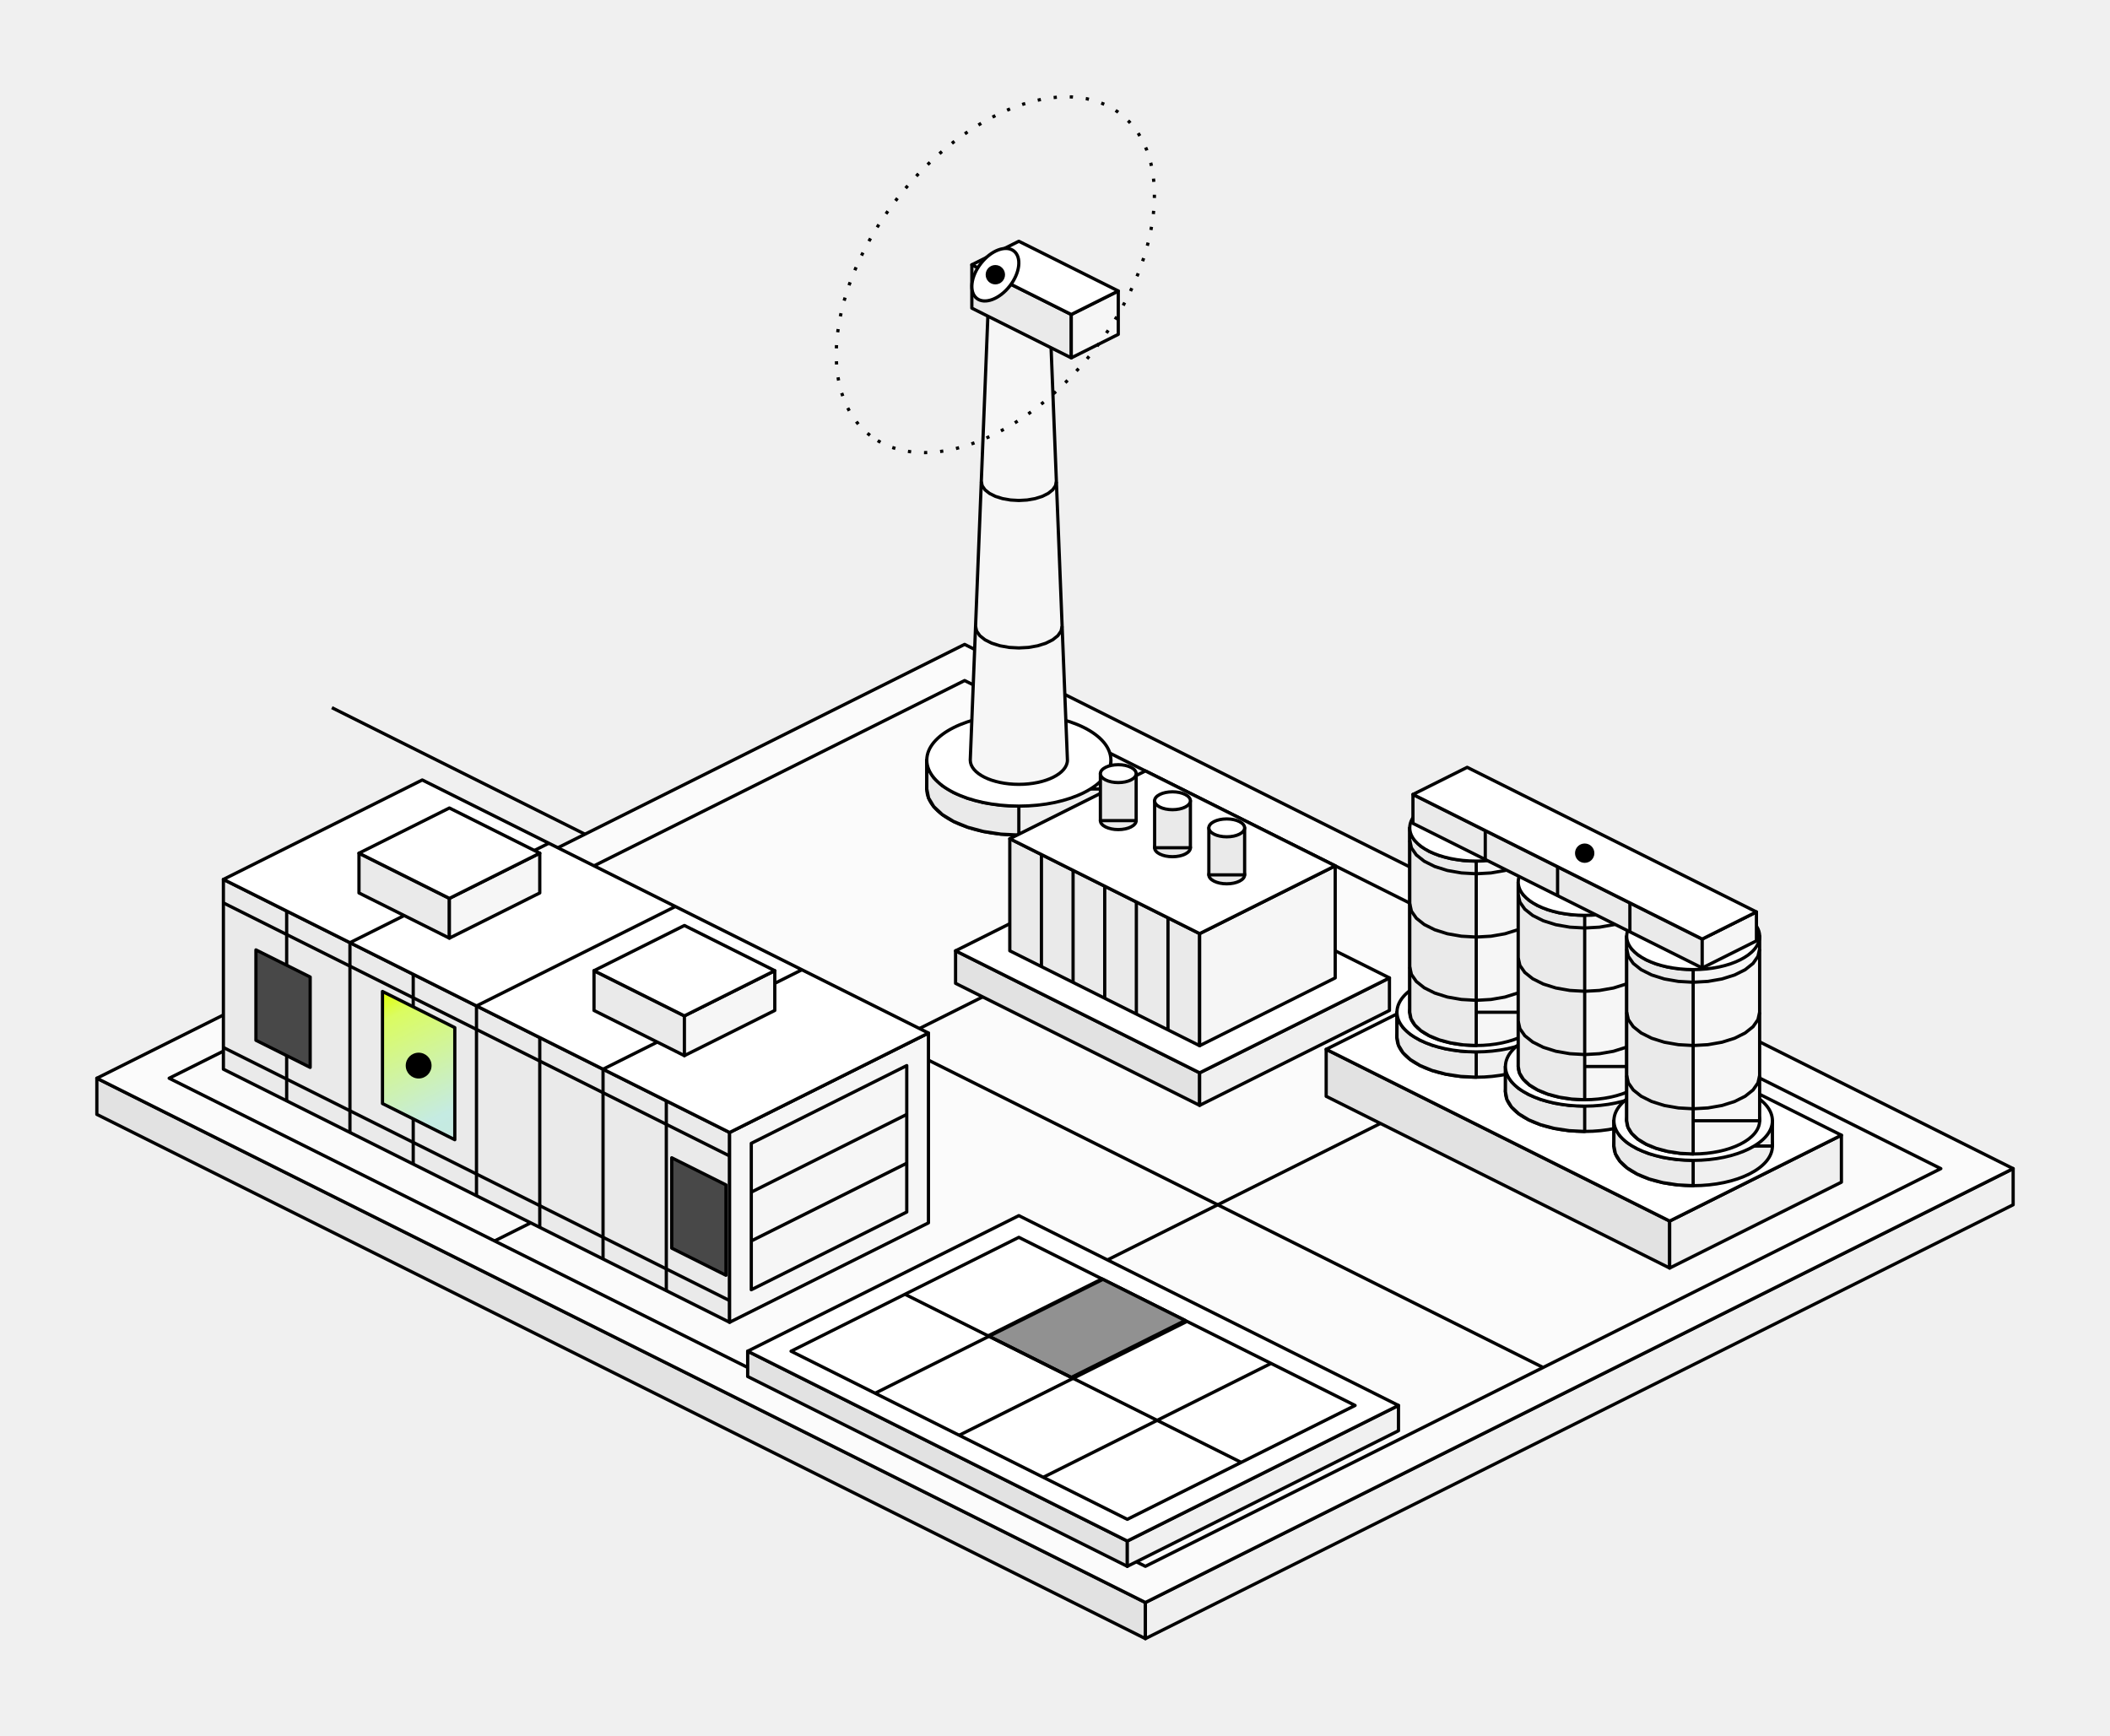
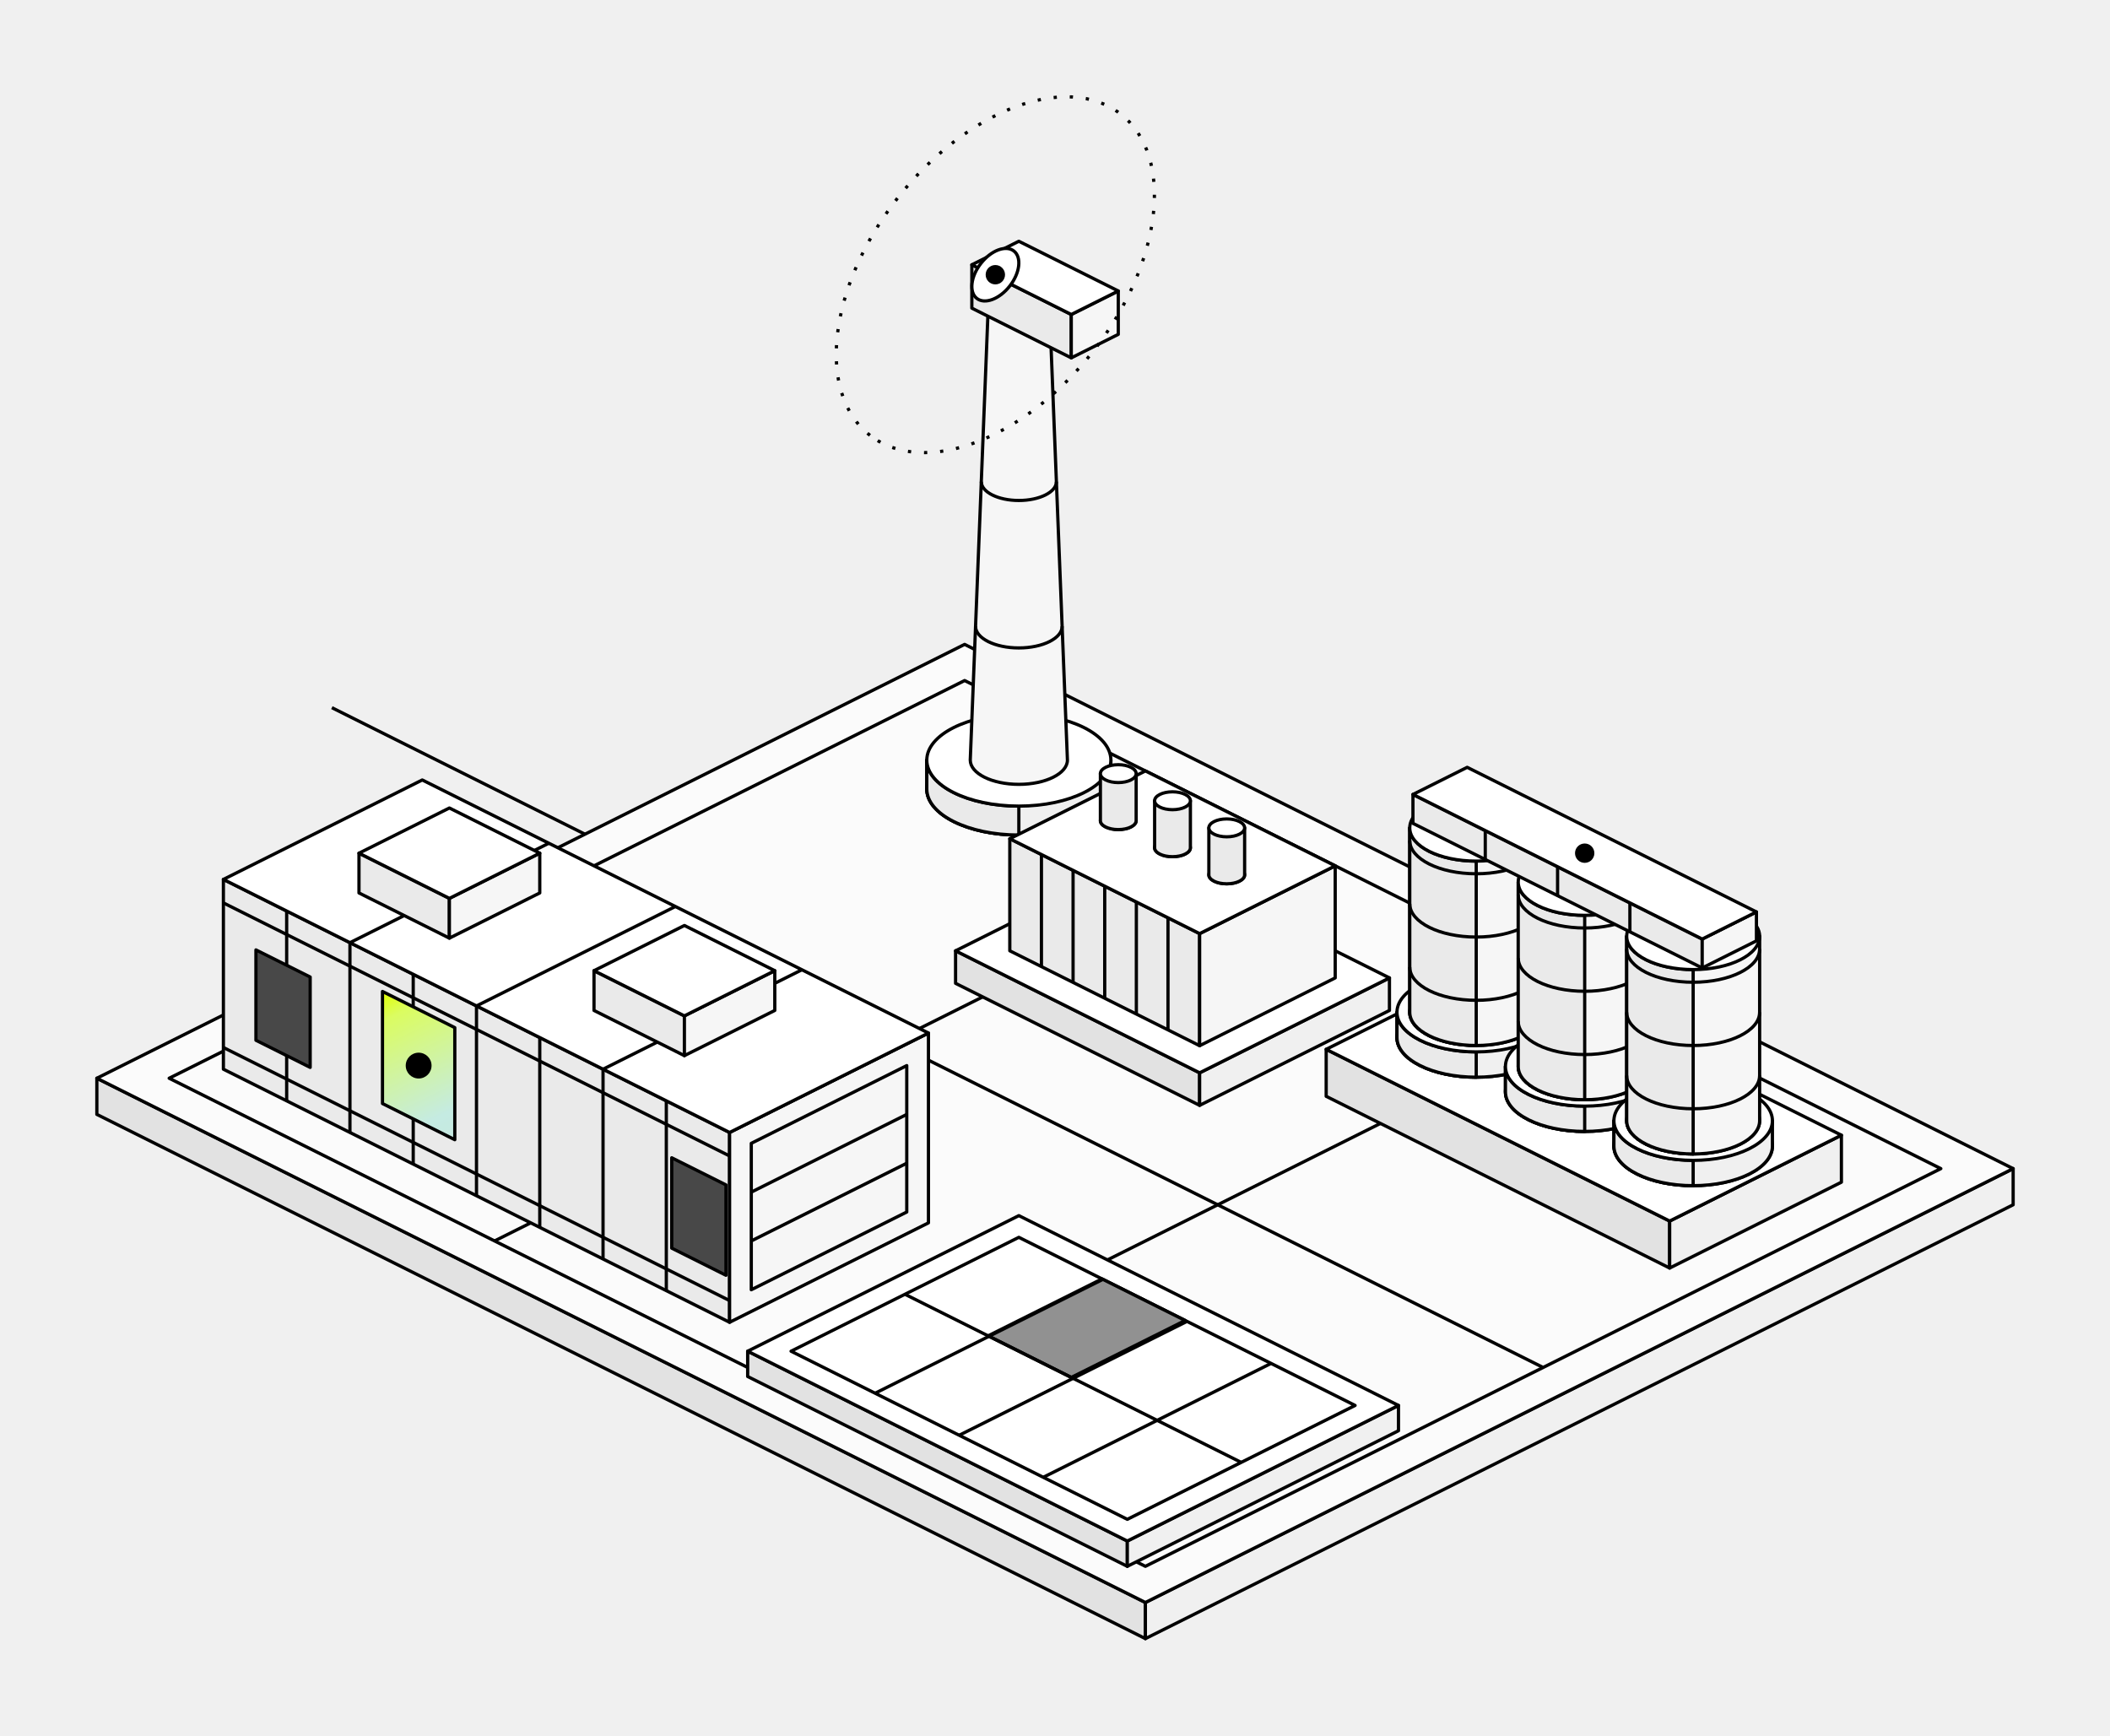
<svg class="cf-iso" style="--vb-w:653.6; --iso-travel: 16.34" viewBox="-6.8 12.78 653.6 537.62" fill="none" aria-hidden="true">
  <defs>
    <linearGradient id="cf-ex-03" x1="111.68" y1="319.92" x2="169.92" y2="439.31" gradientUnits="userSpaceOnUse">
      <stop stop-color="#E1FF00" />
      <stop offset="0.061" stop-color="#DBFC60" />
      <stop offset="0.32" stop-color="#C5EBE2" />
      <stop offset="1" stop-color="#CFCFCF" />
    </linearGradient>
  </defs>
  <g class="cf-iso__scene" stroke="#000" stroke-linejoin="round">
    <g class="cf-iso__form" data-stage="0">
      <path d="M23.2 346.8 348 509.2 348 520.4 23.2 358Z" fill="#E2E2E2" />
      <path d="M616.8 374.8 348 509.2 348 520.4 616.8 386Z" fill="#F0F0F0" />
      <path d="M292 212.4 616.8 374.8 348 509.2 23.2 346.8Z" fill="#FBFBFB" />
      <path d="M292 223.6 594.4 374.8 348 498 45.6 346.8Z" />
      <path d="M392.8 274 146.4 397.2" />
      <path d="M493.6 324.4 247.2 447.6" />
      <path d="M168.8 285.2 471.2 436.4" />
    </g>
    <g class="cf-iso__form" data-stage="1">
      <ellipse cx="308.8" cy="257.2" rx="28.51" ry="14.26" fill="#F0F0F0" />
-       <path d="M280.29 257.2 280.29 248.24 337.31 248.24 337.31 257.2Z" fill="#F0F0F0" />
-       <path d="M308.8 271.46 303.24 271.18 297.89 270.37 292.96 269.05 288.64 267.28 285.09 265.12 282.46 262.66 280.84 259.98 280.29 257.2 280.29 248.24 280.84 251.02 282.46 253.7 285.09 256.16 288.64 258.32 292.96 260.09 297.89 261.41 303.24 262.22 308.8 262.5Z" fill="#EAEAEA" />
+       <path d="M280.29 257.2 280.29 248.24 337.31 248.24 337.31 257.2A28.51 14.26 0 0 1 280.29 257.2Z" fill="#F0F0F0" />
+       <path d="M308.8 271.46A28.51 14.26 0 0 1 280.29 257.2L280.29 248.24A28.51 14.26 0 0 0 308.8 262.5Z" fill="#EAEAEA" />
      <ellipse cx="308.8" cy="248.24" rx="28.51" ry="14.26" fill="#FFFFFF" />
      <path d="M299.3 108.24L293.75 248.24A15.05 7.52 0 0 0 323.85 248.24L318.3 108.24A9.5 4.75 0 0 1 299.3 108.24Z" fill="#F6F6F6" />
-       <path d="M322.21 206.8 321.87 208.29 320.88 209.71 319.28 210.98 317.16 212.04 314.62 212.84 311.78 213.34 308.8 213.5 305.82 213.34 302.98 212.84 300.44 212.04 298.32 210.98 296.72 209.71 295.73 208.29 295.39 206.8" />
-       <path d="M320.43 162 320.14 163.29 319.28 164.52 317.89 165.63 316.05 166.55 313.85 167.24 311.39 167.67 308.8 167.82 306.21 167.67 303.75 167.24 301.55 166.55 299.71 165.63 298.32 164.52 297.46 163.29 297.17 162" />
+       <path d="M322.21 206.8A13.41 6.7 0 0 1 295.39 206.8" />
+       <path d="M320.43 162A11.63 5.82 0 0 1 297.17 162" />
      <path d="M294.24 94.8 325.04 110.2 325.04 123.64 294.24 108.24Z" fill="#EAEAEA" />
      <path d="M339.6 102.92 325.04 110.2 325.04 123.64 339.6 116.36Z" fill="#F6F6F6" />
      <path d="M308.8 87.52 339.6 102.92 325.04 110.2 294.24 94.8Z" fill="#FFFFFF" />
      <ellipse cx="301.52" cy="97.88" rx="9.32" ry="5.68" transform="rotate(127.98 301.52 97.88)" fill="#FFFFFF" />
    </g>
    <g class="cf-iso__form" data-stage="2">
      <path d="M289.2 307.32 364.8 345.12 364.8 355.2 289.2 317.4Z" fill="#E2E2E2" />
      <path d="M423.6 315.72 364.8 345.12 364.8 355.2 423.6 325.8Z" fill="#F0F0F0" />
      <path d="M348 277.92 423.6 315.72 364.8 345.12 289.2 307.32Z" fill="#FFFFFF" />
      <path d="M306 272.6 364.8 302 364.8 336.72 306 307.32Z" fill="#EAEAEA" />
      <path d="M406.8 281 364.8 302 364.8 336.72 406.8 315.72Z" fill="#F6F6F6" />
      <path d="M348 251.6 406.8 281 364.8 302 306 272.6Z" fill="#FFFFFF" />
      <path d="M315.8 312.22 315.8 277.5" />
      <path d="M325.6 317.12 325.6 282.4" />
      <path d="M335.4 322.02 335.4 287.3" />
      <path d="M345.2 326.92 345.2 292.2" />
      <path d="M355 331.82 355 297.1" />
      <ellipse cx="339.6" cy="267" rx="5.54" ry="2.77" fill="#EAEAEA" />
-       <path d="M334.06 267 334.06 252.44 345.14 252.44 345.14 267Z" fill="#EAEAEA" />
+       <path d="M334.06 267 334.06 252.44 345.14 252.44 345.14 267A5.54 2.77 0 0 1 334.06 267Z" fill="#EAEAEA" />
      <ellipse cx="339.6" cy="252.44" rx="5.54" ry="2.77" fill="#FFFFFF" />
      <ellipse cx="356.4" cy="275.4" rx="5.54" ry="2.77" fill="#EAEAEA" />
-       <path d="M350.86 275.4 350.86 260.84 361.94 260.84 361.94 275.4Z" fill="#EAEAEA" />
+       <path d="M350.86 275.4 350.86 260.84 361.94 260.84 361.94 275.4A5.54 2.77 0 0 1 350.86 275.4Z" fill="#EAEAEA" />
      <ellipse cx="356.4" cy="260.84" rx="5.54" ry="2.77" fill="#FFFFFF" />
      <ellipse cx="373.2" cy="283.8" rx="5.54" ry="2.77" fill="#EAEAEA" />
-       <path d="M367.66 283.8 367.66 269.24 378.74 269.24 378.74 283.8Z" fill="#EAEAEA" />
+       <path d="M367.66 283.8 367.66 269.24 378.74 269.24 378.74 283.8A5.54 2.77 0 0 1 367.66 283.8Z" fill="#EAEAEA" />
      <ellipse cx="373.2" cy="269.24" rx="5.54" ry="2.77" fill="#FFFFFF" />
      <path d="M404 337.84 510.4 391.04 510.4 405.6 404 352.4Z" fill="#E2E2E2" />
      <path d="M563.6 364.44 510.4 391.04 510.4 405.6 563.6 379Z" fill="#F0F0F0" />
      <path d="M457.2 311.24 563.6 364.44 510.4 391.04 404 337.84Z" fill="#FFFFFF" />
      <ellipse cx="450.48" cy="334.2" rx="24.55" ry="12.28" fill="#F0F0F0" />
-       <path d="M425.93 334.2 425.93 326.36 475.03 326.36 475.03 334.2Z" fill="#F0F0F0" />
-       <path d="M450.48 346.48 445.69 346.24 441.08 345.54 436.84 344.41 433.12 342.88 430.07 341.02 427.8 338.9 426.4 336.59 425.93 334.2 425.93 326.36 426.4 328.75 427.8 331.06 430.07 333.18 433.12 335.04 436.84 336.57 441.08 337.7 445.69 338.4 450.48 338.64Z" fill="#EAEAEA" />
+       <path d="M425.93 334.2 425.93 326.36 475.03 326.36 475.03 334.2A24.55 12.28 0 1 1 425.93 334.2Z" fill="#F0F0F0" />
+       <path d="M450.48 346.48A24.55 12.28 0 0 1 425.93 334.2L425.93 326.36A24.55 12.28 0 0 0 450.48 338.64Z" fill="#EAEAEA" />
      <ellipse cx="450.48" cy="326.36" rx="24.55" ry="12.28" fill="#FFFFFF" />
      <ellipse cx="450.48" cy="326.36" rx="20.59" ry="10.3" fill="#F6F6F6" />
-       <path d="M429.89 326.36 429.89 269.24 471.07 269.24 471.07 326.36Z" fill="#F6F6F6" />
-       <path d="M450.48 336.66 446.46 336.46 442.6 335.87 439.04 334.92 435.92 333.64 433.36 332.08 431.46 330.3 430.28 328.37 429.89 326.36 429.89 269.24 430.28 271.25 431.46 273.18 433.36 274.96 435.92 276.52 439.04 277.8 442.6 278.75 446.46 279.34 450.48 279.54Z" fill="#EAEAEA" />
+       <path d="M429.89 326.36 429.89 269.24 471.07 269.24 471.07 326.36A20.59 10.3 0 0 1 429.89 326.36Z" fill="#F6F6F6" />
+       <path d="M450.48 336.66A20.59 10.3 0 0 1 429.89 326.36L429.89 269.24A20.59 10.3 0 0 0 450.48 279.54Z" fill="#EAEAEA" />
      <ellipse cx="450.48" cy="269.24" rx="20.59" ry="10.3" fill="#FFFFFF" />
-       <path d="M471.07 312.36 470.55 314.65 469.03 316.83 466.58 318.78 463.32 320.41 459.41 321.64 455.06 322.4 450.48 322.66 445.9 322.4 441.55 321.64 437.64 320.41 434.38 318.78 431.93 316.83 430.41 314.65 429.89 312.36" />
-       <path d="M471.07 292.76 470.55 295.05 469.03 297.23 466.58 299.18 463.32 300.81 459.41 302.04 455.06 302.8 450.48 303.06 445.9 302.8 441.55 302.04 437.64 300.81 434.38 299.18 431.93 297.23 430.41 295.05 429.89 292.76" />
-       <path d="M471.07 273.16 470.55 275.45 469.03 277.63 466.58 279.58 463.32 281.21 459.41 282.44 455.06 283.2 450.48 283.46 445.9 283.2 441.55 282.44 437.64 281.21 434.38 279.58 431.93 277.63 430.41 275.45 429.89 273.16" />
+       <path d="M471.07 312.36A20.59 10.3 0 0 1 429.89 312.36" />
+       <path d="M471.07 292.76A20.59 10.3 0 0 1 429.89 292.76" />
+       <path d="M471.07 273.16A20.59 10.3 0 0 1 429.89 273.16" />
      <ellipse cx="484.08" cy="351" rx="24.55" ry="12.28" fill="#F0F0F0" />
-       <path d="M459.53 351 459.53 343.16 508.63 343.16 508.63 351Z" fill="#F0F0F0" />
-       <path d="M484.08 363.28 479.29 363.04 474.68 362.34 470.44 361.21 466.72 359.68 463.67 357.82 461.4 355.7 460 353.39 459.53 351 459.53 343.16 460 345.55 461.4 347.86 463.67 349.98 466.72 351.84 470.44 353.37 474.68 354.5 479.29 355.2 484.08 355.44Z" fill="#EAEAEA" />
+       <path d="M459.53 351 459.53 343.16 508.63 343.16 508.63 351A24.55 12.28 0 1 1 459.53 351Z" fill="#F0F0F0" />
+       <path d="M484.08 363.28A24.55 12.28 0 0 1 459.53 351L459.53 343.16A24.55 12.28 0 0 0 484.08 355.44Z" fill="#EAEAEA" />
      <ellipse cx="484.08" cy="343.16" rx="24.55" ry="12.28" fill="#FFFFFF" />
      <ellipse cx="484.08" cy="343.16" rx="20.59" ry="10.3" fill="#F6F6F6" />
-       <path d="M463.49 343.16 463.49 286.04 504.67 286.04 504.67 343.16Z" fill="#F6F6F6" />
-       <path d="M484.08 353.46 480.06 353.26 476.2 352.67 472.64 351.72 469.52 350.44 466.96 348.88 465.06 347.1 463.88 345.17 463.49 343.16 463.49 286.04 463.88 288.05 465.06 289.98 466.96 291.76 469.52 293.32 472.64 294.6 476.2 295.55 480.06 296.14 484.08 296.34Z" fill="#EAEAEA" />
+       <path d="M463.49 343.16 463.49 286.04 504.67 286.04 504.67 343.16A20.59 10.3 0 0 1 463.49 343.16Z" fill="#F6F6F6" />
+       <path d="M484.08 353.46A20.59 10.3 0 0 1 463.49 343.16L463.49 286.04A20.59 10.3 0 0 0 484.08 296.34Z" fill="#EAEAEA" />
      <ellipse cx="484.08" cy="286.04" rx="20.59" ry="10.3" fill="#FFFFFF" />
-       <path d="M504.67 329.16 504.15 331.45 502.63 333.63 500.18 335.58 496.92 337.21 493.01 338.44 488.66 339.2 484.08 339.46 479.5 339.2 475.15 338.44 471.24 337.21 467.98 335.58 465.53 333.63 464.01 331.45 463.49 329.16" />
-       <path d="M504.67 309.56 504.15 311.85 502.63 314.03 500.18 315.98 496.92 317.61 493.01 318.84 488.66 319.6 484.08 319.86 479.5 319.6 475.15 318.84 471.24 317.61 467.98 315.98 465.53 314.03 464.01 311.85 463.49 309.56" />
-       <path d="M504.67 289.96 504.15 292.25 502.63 294.43 500.18 296.38 496.92 298.01 493.01 299.24 488.66 300 484.08 300.26 479.5 300 475.15 299.24 471.24 298.01 467.98 296.38 465.53 294.43 464.01 292.25 463.49 289.96" />
+       <path d="M504.67 329.16A20.59 10.3 0 0 1 463.49 329.16" />
+       <path d="M504.67 309.56A20.59 10.3 0 0 1 463.49 309.56" />
+       <path d="M504.67 289.96A20.59 10.3 0 0 1 463.49 289.96" />
      <ellipse cx="517.68" cy="367.8" rx="24.55" ry="12.28" fill="#F0F0F0" />
-       <path d="M493.13 367.8 493.13 359.96 542.23 359.96 542.23 367.8Z" fill="#F0F0F0" />
-       <path d="M517.68 380.08 512.89 379.84 508.28 379.14 504.04 378.01 500.32 376.48 497.27 374.62 495 372.5 493.6 370.19 493.13 367.8 493.13 359.96 493.6 362.35 495 364.66 497.27 366.78 500.32 368.64 504.04 370.17 508.28 371.3 512.89 372 517.68 372.24Z" fill="#EAEAEA" />
+       <path d="M493.13 367.8 493.13 359.96 542.23 359.96 542.23 367.8A24.55 12.28 0 1 1 493.13 367.8Z" fill="#F0F0F0" />
+       <path d="M517.68 380.08A24.55 12.28 0 0 1 493.13 367.8L493.13 359.96A24.55 12.28 0 0 0 517.68 372.24Z" fill="#EAEAEA" />
      <ellipse cx="517.68" cy="359.96" rx="24.55" ry="12.28" fill="#FFFFFF" />
      <ellipse cx="517.68" cy="359.96" rx="20.59" ry="10.3" fill="#F6F6F6" />
-       <path d="M497.09 359.96 497.09 302.84 538.27 302.84 538.27 359.96Z" fill="#F6F6F6" />
-       <path d="M517.68 370.26 513.66 370.06 509.8 369.47 506.24 368.52 503.12 367.24 500.56 365.68 498.66 363.9 497.48 361.97 497.09 359.96 497.09 302.84 497.48 304.85 498.66 306.78 500.56 308.56 503.12 310.12 506.24 311.4 509.8 312.35 513.66 312.94 517.68 313.14Z" fill="#EAEAEA" />
+       <path d="M497.09 359.96 497.09 302.84 538.27 302.84 538.27 359.96A20.59 10.3 0 0 1 497.09 359.96Z" fill="#F6F6F6" />
+       <path d="M517.68 370.26A20.59 10.3 0 0 1 497.09 359.96L497.09 302.84A20.59 10.3 0 0 0 517.68 313.14Z" fill="#EAEAEA" />
      <ellipse cx="517.68" cy="302.84" rx="20.59" ry="10.3" fill="#FFFFFF" />
-       <path d="M538.27 345.96 537.75 348.25 536.23 350.43 533.78 352.38 530.52 354.01 526.61 355.24 522.26 356 517.68 356.26 513.1 356 508.75 355.24 504.84 354.01 501.58 352.38 499.13 350.43 497.61 348.25 497.09 345.96" />
-       <path d="M538.27 326.36 537.75 328.65 536.23 330.83 533.78 332.78 530.52 334.41 526.61 335.64 522.26 336.4 517.68 336.66 513.1 336.4 508.75 335.64 504.84 334.41 501.58 332.78 499.13 330.83 497.61 328.65 497.09 326.36" />
-       <path d="M538.27 306.76 537.75 309.05 536.23 311.23 533.78 313.18 530.52 314.81 526.61 316.04 522.26 316.8 517.68 317.06 513.1 316.8 508.75 316.04 504.84 314.81 501.58 313.18 499.13 311.23 497.61 309.05 497.09 306.76" />
+       <path d="M538.27 345.96A20.59 10.3 0 0 1 497.09 345.96" />
+       <path d="M538.27 326.36A20.59 10.3 0 0 1 497.09 326.36" />
+       <path d="M538.27 306.76A20.59 10.3 0 0 1 497.09 306.76" />
      <path d="M430.88 258.88 520.48 303.68 520.48 312.64 430.88 267.84Z" fill="#EAEAEA" />
      <path d="M537.28 295.28 520.48 303.68 520.48 312.64 537.28 304.24Z" fill="#F6F6F6" />
      <path d="M447.68 250.48 537.28 295.28 520.48 303.68 430.88 258.88Z" fill="#FFFFFF" />
      <path d="M453.28 279.04 453.28 270.08" />
      <path d="M475.68 290.24 475.68 281.28" />
      <path d="M498.08 301.44 498.08 292.48" />
    </g>
    <g class="cf-iso__form" data-stage="3">
      <path d="M62.4 285.2 219.2 363.6 219.2 422.4 62.4 344Z" fill="#EAEAEA" />
      <path d="M280.8 332.8 219.2 363.6 219.2 422.4 280.8 391.6Z" fill="#F6F6F6" />
      <path d="M124 254.4 280.8 332.8 219.2 363.6 62.4 285.2Z" fill="#FFFFFF" />
      <path d="M82 353.8 82 295" />
      <path d="M101.6 363.6 101.6 304.8" />
      <path d="M121.2 373.4 121.2 314.6" />
      <path d="M140.8 383.2 140.8 324.4" />
      <path d="M160.4 393 160.4 334.2" />
      <path d="M180 402.8 180 344" />
      <path d="M199.6 412.6 199.6 353.8" />
      <path d="M62.4 292.48 219.2 370.88" />
      <path d="M62.4 337.28 219.2 415.68" />
      <path d="M72.48 335.04 89.28 343.44 89.28 315.44 72.48 307.04Z" fill="#484848" />
      <path d="M201.28 399.44 218.08 407.84 218.08 379.84 201.28 371.44Z" fill="#484848" />
      <path d="M163.2 274 101.6 304.8" />
      <path d="M202.4 293.6 140.8 324.4" />
      <path d="M241.6 313.2 180 344" />
      <path d="M104.4 277.08 132.4 291.08 132.4 303.4 104.4 289.4Z" fill="#EAEAEA" />
      <path d="M160.4 277.08 132.4 291.08 132.4 303.4 160.4 289.4Z" fill="#F6F6F6" />
      <path d="M132.4 263.08 160.4 277.08 132.4 291.08 104.4 277.08Z" fill="#FFFFFF" />
      <path d="M177.2 313.48 205.2 327.48 205.2 339.8 177.2 325.8Z" fill="#EAEAEA" />
      <path d="M233.2 313.48 205.2 327.48 205.2 339.8 233.2 325.8Z" fill="#F6F6F6" />
      <path d="M205.2 299.48 233.2 313.48 205.2 327.48 177.2 313.48Z" fill="#FFFFFF" />
      <path d="M274.08 388.24 225.92 412.32 225.92 366.96 274.08 342.88Z" />
      <path d="M274.08 373.12 225.92 397.2" />
      <path d="M274.08 358 225.92 382.08" />
      <path d="M224.8 431.36 342.4 490.16 342.4 498 224.8 439.2Z" fill="#E2E2E2" />
      <path d="M426.4 448.16 342.4 490.16 342.4 498 426.4 456Z" fill="#F0F0F0" />
      <path d="M308.8 389.36 426.4 448.16 342.4 490.16 224.8 431.36Z" fill="#FFFFFF" />
      <path d="M308.8 396.08 412.96 448.16 342.4 483.44 238.24 431.36Z" />
      <path d="M334.56 408.96 360.32 421.84 325.04 439.48 299.28 426.6Z" fill="#919191" />
      <path d="M334.84 409.1 264.28 444.38" />
      <path d="M360.88 422.12 290.32 457.4" />
      <path d="M386.92 435.14 316.36 470.42" />
      <path d="M273.52 413.72 377.68 465.8" />
    </g>
    <ellipse class="cf-iso__ghost cf-iso__orbit" cx="301.52" cy="97.88" rx="63.12" ry="38.48" transform="rotate(127.98 301.52 97.88)" fill="none" stroke-dasharray="1 4" />
    <path class="cf-iso__light" d="M111.68 354.64 134.08 365.84 134.08 331.12 111.68 319.92Z" fill="url(#cf-ex-03)" />
    <line class="cf-iso__trace" x1="96" y1="232" x2="174.4" y2="271.2" stroke="#000" pathLength="1" />
    <circle class="cf-iso__node" cx="122.88" cy="342.88" r="4" fill="#000" stroke="none" />
    <circle class="cf-iso__node" cx="484.08" cy="277.08" r="3" fill="#000" stroke="none" />
    <circle class="cf-iso__node" cx="301.52" cy="97.88" r="3" fill="#000" stroke="none" />
  </g>
</svg>
